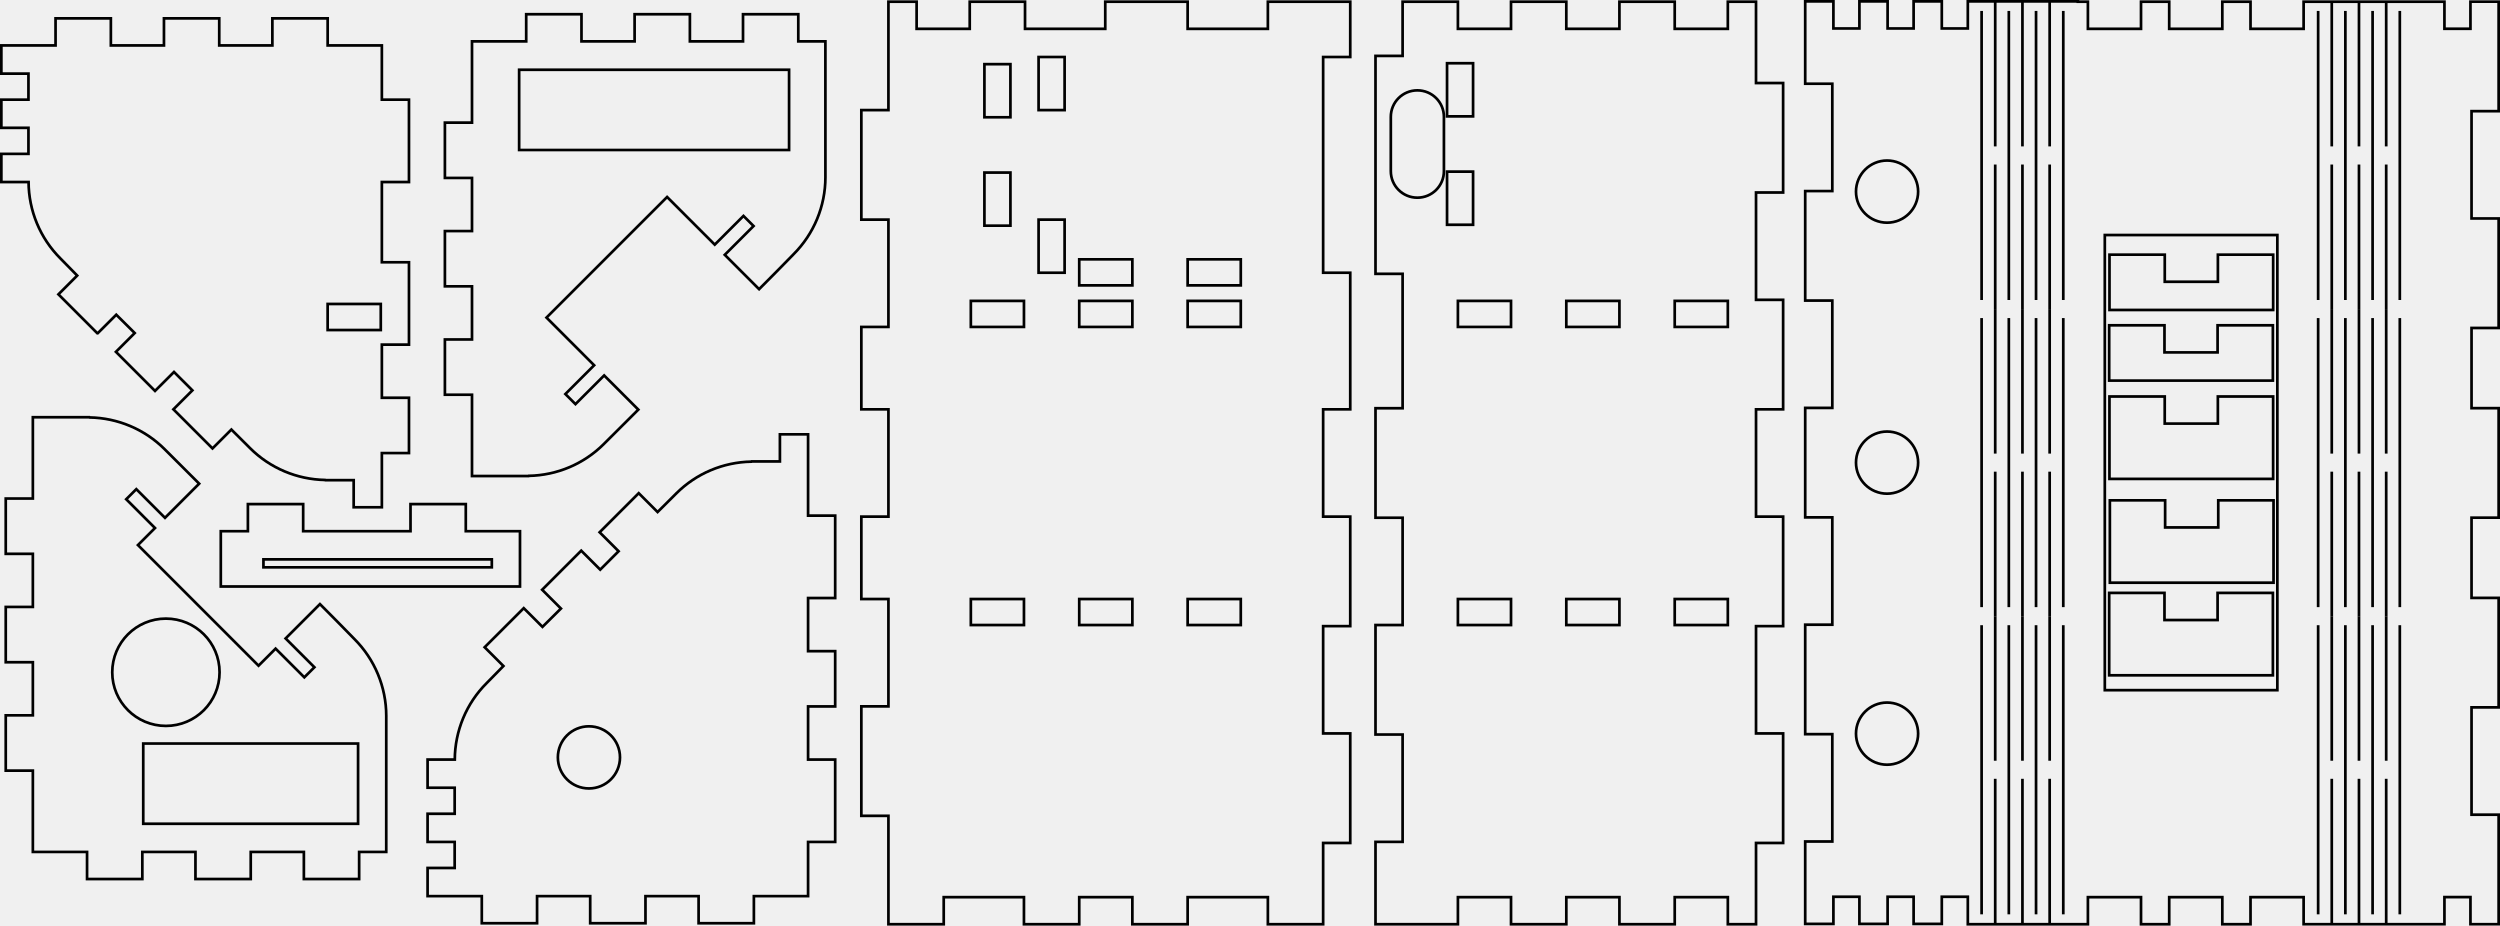
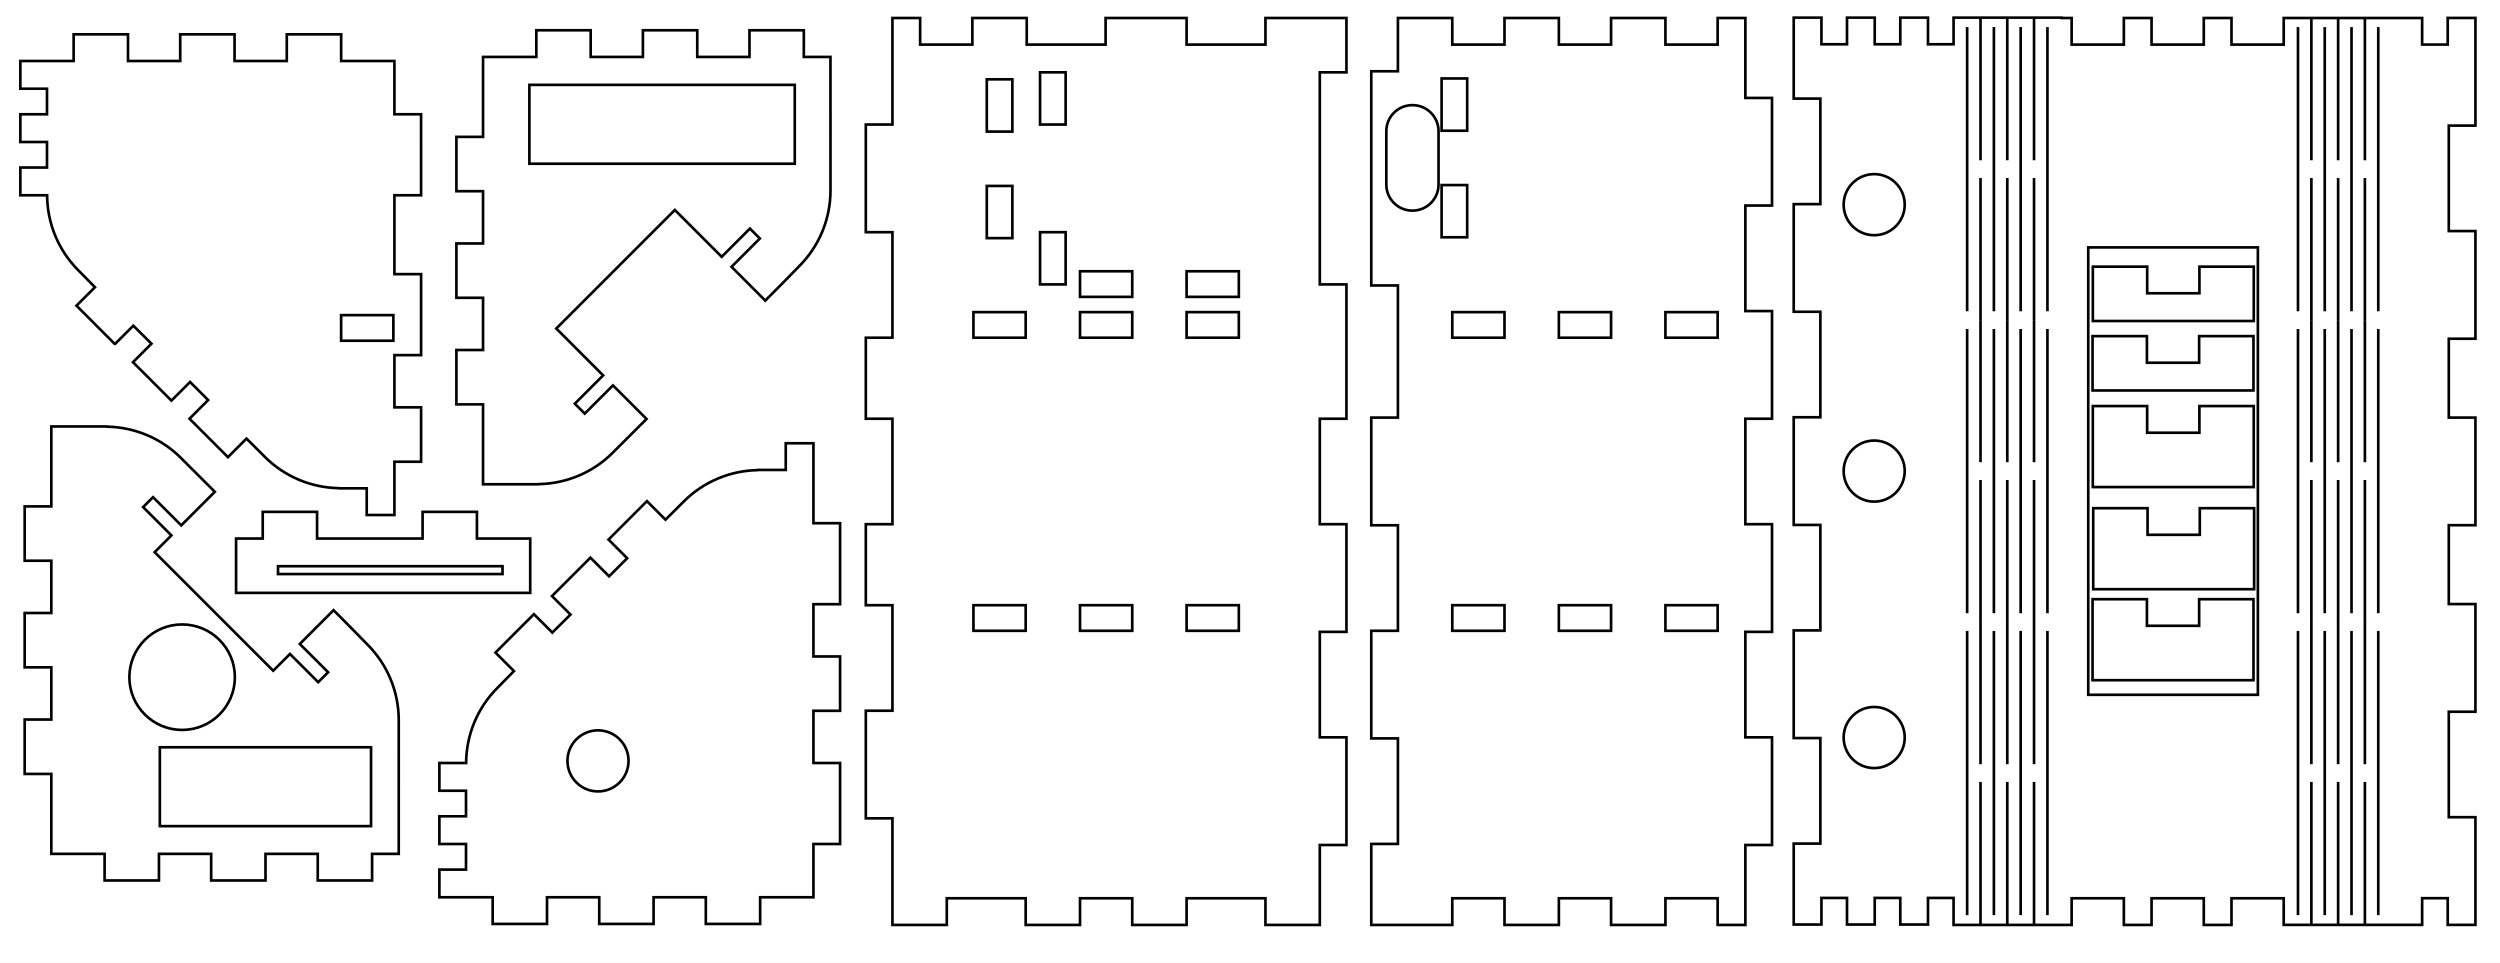
- <svg xmlns="http://www.w3.org/2000/svg" width="276.738mm" height="102.46mm" viewBox="0 0 276.738 102.46" version="1.1" id="svg8">
+ <svg xmlns="http://www.w3.org/2000/svg" width="281.496mm" height="108.403mm" viewBox="0 0 281.496 108.403" version="1.1" id="svg8">
  <defs id="defs2" />
-   <g id="layer1" transform="translate(-119.4711,-425.5609)">
+   <rect style="fill:#ffffff;fill-opacity:1;stroke-width:10;stroke-linecap:round" id="rect345" width="281.496" height="108.403" x="0" y="0" ry="1.7583091e-06" />
+   <g id="layer1" transform="translate(-117.3293,-423.7259)">
    <g id="g8149" transform="rotate(90,257.8398,476.791)">
      <path style="color:#000000;opacity:1;fill:none;stroke:#000000;stroke-width:0.3;stroke-linecap:round;stroke-dasharray:none;stroke-opacity:1" d="m 290.449,546.529 c 1.901,-3e-5 3.439,1.539 3.439,3.439 3e-5,1.901 -1.539,3.439 -3.439,3.439 -1.9,-2.5e-4 -3.439,-1.539 -3.439,-3.439 -3e-5,-1.9 1.539,-3.439 3.439,-3.439 z" id="path8145" />
      <path style="color:#000000;opacity:1;fill:none;stroke:#000000;stroke-width:0.3;stroke-linecap:round;stroke-dasharray:none;stroke-opacity:1" d="m 263.689,522.709 v 3 H 257.75 254.689 v 3.119 h 3 v 3.146 l 0.018,0.018 c 0.001,10e-4 0.003,0.003 0.004,0.004 0.057,3.118 1.312,6.092 3.516,8.299 l 0.002,0.002 v 0.002 c 0.004,0.003 0.008,0.006 0.012,0.01 0.674,0.682 1.36,1.37 2.049,2.059 l -2.088,2.088 4.328,4.328 2.1,-2.1 c 0.681,0.678 1.36,1.355 2.037,2.035 l -2.102,2.102 4.328,4.326 2.08,-2.08 c 0.676,0.683 1.353,1.364 2.029,2.045 l -2.072,2.072 4.326,4.328 2.078,-2.078 c 0.62,0.611 1.241,1.221 1.863,1.826 0.011,0.011 0.022,0.02 0.033,0.031 v 0.002 c 2.245,2.248 5.284,3.505 8.459,3.525 v 3.01 h 3.119 v -2.998 h 2.881 v 2.998 h 3.119 v -2.998 h 2.881 v 2.998 h 3.119 v -0.059 -3 -2.941 h 3 v -6.119 h -3 v -5.881 h 3 v -6.119 h -3 v -5.881 h 3 v -6.119 h -3 v -2.939 -3.061 h -6 v -3 h -9.119 v 3 h -5.881 v -3 h -6.119 v 3 h -5.881 v -3 z" id="rect1558-21-7-8-7-2-7" />
    </g>
    <g id="g8113" transform="rotate(90,257.8398,476.791)">
      <path style="color:#000000;opacity:1;fill:none;stroke:#000000;stroke-width:0.3;stroke-linecap:round;stroke-dasharray:none;stroke-opacity:1" d="m 225.711,503.311 h 5.879 v 2.879 h -5.879 z" id="path8098" />
      <path style="color:#000000;opacity:1;fill:none;stroke:#000000;stroke-width:0.3;stroke-linecap:round;stroke-dasharray:none;stroke-opacity:1" d="m 213.711,503.311 h 5.879 v 2.879 h -5.879 z" id="path8096" />
      <path style="color:#000000;opacity:1;fill:none;stroke:#000000;stroke-width:0.3;stroke-linecap:round;stroke-dasharray:none;stroke-opacity:1" d="m 272.92,501.812 h 2.879 v 5.881 h -2.879 z" id="path8090" />
      <path style="color:#000000;opacity:1;fill:none;stroke:#000000;stroke-width:0.3;stroke-linecap:round;stroke-dasharray:none;stroke-opacity:1" d="m 239.918,501.812 h 2.881 v 5.881 h -2.881 z" id="path8088" />
      <path style="color:#000000;opacity:1;fill:none;stroke:#000000;stroke-width:0.3;stroke-linecap:round;stroke-dasharray:none;stroke-opacity:1" d="m 230.92,497.312 h 5.879 v 2.881 h -5.879 z" id="path8082" />
      <path style="color:#000000;opacity:1;fill:none;stroke:#000000;stroke-width:0.3;stroke-linecap:round;stroke-dasharray:none;stroke-opacity:1" d="m 212.92,497.312 h 5.879 v 2.881 h -5.879 z" id="path8080" />
      <path style="color:#000000;opacity:1;fill:none;stroke:#000000;stroke-width:0.3;stroke-linecap:round;stroke-dasharray:none;stroke-opacity:1" d="m 272.92,489.812 h 2.879 v 5.881 h -2.879 z" id="path8074" />
      <path style="color:#000000;opacity:1;fill:none;stroke:#000000;stroke-width:0.3;stroke-linecap:round;stroke-dasharray:none;stroke-opacity:1" d="m 239.918,489.812 h 2.881 v 5.881 h -2.881 z" id="path8072" />
      <path style="color:#000000;opacity:1;fill:none;stroke:#000000;stroke-width:0.3;stroke-linecap:round;stroke-dasharray:none;stroke-opacity:1" d="m 238.199,489.812 v 5.881 h -2.881 v -5.879 z" id="path8070" />
      <path style="color:#000000;opacity:1;fill:none;stroke:#000000;stroke-width:0.3;stroke-linecap:round;stroke-dasharray:none;stroke-opacity:1" d="m 272.92,477.812 h 2.879 v 5.881 h -2.879 z" id="path8062" />
      <path style="color:#000000;opacity:1;fill:none;stroke:#000000;stroke-width:0.3;stroke-linecap:round;stroke-dasharray:none;stroke-opacity:1" d="m 239.918,477.812 h 2.881 v 5.881 h -2.881 z" id="path8060" />
      <path style="color:#000000;opacity:1;fill:none;stroke:#000000;stroke-width:0.3;stroke-linecap:round;stroke-dasharray:none;stroke-opacity:1" d="m 235.318,477.812 h 2.881 v 5.881 h -2.881 z" id="path8058" />
      <path style="color:#000000;opacity:1;fill:none;stroke:#000000;stroke-width:0.3;stroke-linecap:round;stroke-dasharray:none;stroke-opacity:1" d="m 206.799,465.693 v 0.061 3 6.059 h 3 v 8.881 h -3 v 9.119 h 3 v 8.881 h -3 v 6.121 h 3 v 5.879 h -3 v 3.121 h 12 v 2.998 h 12.121 v -2.998 h 11.879 v 2.998 h 9.121 v -2.998 h 11.879 v 2.998 h 9.121 v -2.998 h 11.879 v 2.998 h 12.121 v -2.998 h 12 v -6.121 h -3 v -8.881 h 3 v -6.119 h -3 v -5.881 h 3 v -6.119 h -3 v -8.881 h 3 v -6.119 h -9 v -3 h -12.121 v 3 h -11.879 v -3 h -12.121 v 3 h -11.879 v -3 h -15.121 v 3 h -23.879 v -3 z" id="rect1158-6-4" />
    </g>
    <g id="g8042" transform="rotate(90,257.8398,476.791)">
      <path style="color:#000000;opacity:1;fill:none;stroke:#000000;stroke-width:0.3;stroke-linecap:round;stroke-dasharray:none;stroke-opacity:1" d="m 219.551,455.324 h 6 c 1.63,0 2.941,1.312 2.941,2.941 0,1.63 -1.312,2.939 -2.941,2.939 h -6 c -1.63,0 -2.939,-1.31 -2.939,-2.939 0,-1.63 1.31,-2.941 2.939,-2.941 z" id="path7878" />
      <path style="color:#000000;opacity:1;fill:none;stroke:#000000;stroke-width:0.3;stroke-linecap:round;stroke-dasharray:none;stroke-opacity:1" d="m 225.611,452.098 h 5.881 v 2.881 h -5.881 z" id="path7874" />
      <path style="color:#000000;opacity:1;fill:none;stroke:#000000;stroke-width:0.3;stroke-linecap:round;stroke-dasharray:none;stroke-opacity:1" d="m 213.611,452.098 h 5.881 v 2.881 h -5.881 z" id="path7872" />
      <path style="color:#000000;opacity:1;fill:none;stroke:#000000;stroke-width:0.3;stroke-linecap:round;stroke-dasharray:none;stroke-opacity:1" d="m 272.92,447.898 h 2.879 v 5.879 h -2.879 z" id="path7866" />
      <path style="color:#000000;opacity:1;fill:none;stroke:#000000;stroke-width:0.3;stroke-linecap:round;stroke-dasharray:none;stroke-opacity:1" d="m 239.918,447.898 h 2.881 v 5.879 h -2.881 z" id="path7864" />
      <path style="color:#000000;opacity:1;fill:none;stroke:#000000;stroke-width:0.3;stroke-linecap:round;stroke-dasharray:none;stroke-opacity:1" d="m 272.92,435.898 h 2.879 v 5.879 h -2.879 z" id="path7858" />
      <path style="color:#000000;opacity:1;fill:none;stroke:#000000;stroke-width:0.3;stroke-linecap:round;stroke-dasharray:none;stroke-opacity:1" d="m 239.918,435.898 h 2.881 v 5.879 h -2.881 z" id="path7856" />
      <path style="color:#000000;opacity:1;fill:none;stroke:#000000;stroke-width:0.3;stroke-linecap:round;stroke-dasharray:none;stroke-opacity:1" d="m 272.92,423.898 h 2.879 v 5.879 h -2.879 z" id="path7850" />
      <path style="color:#000000;opacity:1;fill:none;stroke:#000000;stroke-width:0.3;stroke-linecap:round;stroke-dasharray:none;stroke-opacity:1" d="m 239.918,423.898 h 2.881 v 5.879 h -2.881 z" id="path7848" />
      <path style="color:#000000;opacity:1;fill:none;stroke:#000000;stroke-width:0.3;stroke-linecap:round;stroke-dasharray:none;stroke-opacity:1" d="m 215.799,417.777 v 0.061 2.939 h -9 v 3.121 h 3 v 5.879 h -3 v 6.121 h 3 v 5.879 h -3 v 6.121 h 3 v 5.879 h -3 v 6.121 h 6 v 3 h 24.121 v -3 h 14.879 v 3 h 12.121 v -3 h 11.879 v 3 h 12.121 v -3 h 11.879 v 3 h 9.121 v -3.061 -6.061 h -3 v -5.879 h 3 v -6.121 h -3 v -5.879 h 3 v -6.121 h -3 v -5.879 h 3 v -3.121 h -9 v -3 h -12.121 v 3 h -11.879 v -3 h -12.121 v 3 h -11.879 v -3 h -12.121 v 3 h -11.879 v -3 z" id="rect1160-1-0" />
    </g>
    <g id="g8165" transform="rotate(90,257.8398,476.791)">
      <path style="color:#000000;opacity:1;fill:none;stroke:#000000;stroke-width:0.3;stroke-linecap:round;stroke-dasharray:none;stroke-opacity:1" d="m 268.531,560.719 h 0.881 v 25.279 h -0.881 z" id="path8161" />
      <path style="color:#000000;opacity:1;fill:none;stroke:#000000;stroke-width:0.3;stroke-linecap:round;stroke-dasharray:none;stroke-opacity:1" d="m 265.412,557.6 v 6 h -3 v 6.119 h 3 v 11.881 h -3 v 6.119 h 3 v 3 h 6.119 v -33.119 h -0.06 z" id="rect2483-4-2-9-2-7" />
    </g>
    <g id="g8181" transform="rotate(90,257.8398,476.791)">
      <path style="color:#000000;opacity:1;fill:none;stroke:#000000;stroke-width:0.3;stroke-linecap:round;stroke-dasharray:none;stroke-opacity:1" d="m 240.26,573.01 h 2.881 v 5.881 h -2.881 z" id="path8177" />
      <path style="color:#000000;opacity:1;fill:none;stroke:#000000;stroke-width:0.3;stroke-linecap:round;stroke-dasharray:none;stroke-opacity:1" d="m 217.641,569.889 v 3.002 h -6 v 3.059 2.939 h -3 v 6.121 h 3 v 5.881 h -3 v 6.119 h 3 v 5.879 h -3 v 6.121 h 3 v 2.939 3.061 h 3.121 v -3 h 2.879 v 3 h 3.121 v -3 h 2.879 v 3 h 3.119 v -0.061 -2.951 c 3.176,-0.019 6.214,-1.277 8.459,-3.525 0.011,-0.011 0.022,-0.022 0.033,-0.033 0.623,-0.605 1.243,-1.215 1.863,-1.826 l 2.078,2.078 4.303,-4.301 v -0.051 l -2.049,-2.049 c 0.676,-0.68 1.353,-1.36 2.029,-2.043 l 2.082,2.08 4.326,-4.328 -2.098,-2.1 c 0.677,-0.68 1.355,-1.359 2.035,-2.037 l 2.1,2.102 4.328,-4.328 -2.09,-2.09 c 0.689,-0.69 1.376,-1.376 2.051,-2.059 l 0.002,-0.002 c 0.003,-0.003 0.005,-0.005 0.008,-0.008 l 0.002,-0.002 c 2.204,-2.208 3.461,-5.182 3.518,-8.301 6.8e-4,-6.7e-4 0.001,-10e-4 0.002,-0.002 l 0.018,-0.018 v -3.146 h 3.002 v -3.119 h -3.061 -2.939 v -3.002 h -6.121 v 3.002 h -5.881 v -3.002 h -9.119 v 3.002 h -8.881 v -3.002 z" id="rect1558-21-7-8-7-7-0-5" />
    </g>
    <g id="g8030" transform="rotate(90,257.8398,476.791)">
      <path style="color:#000000;opacity:1;fill:none;stroke:#000000;stroke-width:0.3;stroke-linecap:round;stroke-dasharray:none;stroke-opacity:1" d="m 287.818,402.832 c 1.9,-3e-5 3.441,1.539 3.441,3.439 2e-5,1.901 -1.541,3.439 -3.441,3.439 -1.901,2e-5 -3.439,-1.539 -3.439,-3.439 2.5e-4,-1.9 1.539,-3.439 3.439,-3.439 z" id="path7794" />
      <path style="color:#000000;opacity:1;fill:none;stroke:#000000;stroke-width:0.3;stroke-linecap:round;stroke-dasharray:none;stroke-opacity:1" d="m 257.818,402.832 c 1.9,-2e-5 3.439,1.539 3.439,3.439 2e-5,1.901 -1.539,3.439 -3.439,3.439 -1.901,2e-5 -3.439,-1.539 -3.439,-3.439 2.5e-4,-1.9 1.539,-3.439 3.439,-3.439 z" id="path7792" />
      <path style="color:#000000;opacity:1;fill:none;stroke:#000000;stroke-width:0.3;stroke-linecap:round;stroke-dasharray:none;stroke-opacity:1" d="m 227.82,402.832 c 1.9,-2e-5 3.439,1.539 3.439,3.439 2e-5,1.901 -1.539,3.439 -3.439,3.439 -1.901,2e-5 -3.441,-1.539 -3.441,-3.439 2.5e-4,-1.9 1.541,-3.439 3.441,-3.439 z" id="path7790" />
      <path style="color:#000000;opacity:1;fill:none;stroke:#000000;stroke-width:0.3;stroke-linecap:round;stroke-dasharray:none;stroke-opacity:1" d="m 232.629,363.068 h 50.379 v 19.1 h -50.379 z" id="path7782" />
      <path style="color:#000000;opacity:1;fill:none;stroke:#000000;stroke-width:0.3;stroke-linecap:round;stroke-dasharray:none;stroke-opacity:1" d="m 206.793,338.572 v 0.06 3.061 h 0.066 2.934 v 2.879 h -2.994 v 3.475 12.113 h 3 v 5.879 h -3 v 3.121 h 3 v 5.879 h -3 v 3.121 h 3 v 5.879 h -3 v 1.115 h -0.039 v 12.178 h 3 v 2.881 h -3 v 3.119 h 3 v 2.879 h -3 v 3.121 h 3 v 2.879 h -3 v 3.121 h 9.119 v -3 h 11.881 v 3 h 12.119 v -3 h 11.881 v 3 h 12.119 v -3 h 11.881 v 3 h 12.119 v -3 h 11.881 v 3 h 9.119 v -3.121 h -3 v -2.879 h 3 v -3.121 h -3 v -2.879 h 3 v -3.119 h -3 v -2.881 h 2.939 0.102 v -12.117 -1.176 h -3 v -5.879 h 3 v -3.121 h -3 v -5.879 h 3 v -3.121 h -3 v -5.879 h 2.994 v -12.113 -3.475 h -3 v -2.879 h 3 v -3.121 h -12.121 v 3 h -11.879 v -3 h -12.121 v 3 h -8.879 v -3 h -12.121 v 3 h -8.879 v -3 h -12.121 v 3 h -11.879 v -3 z" id="rect817-8-2" />
      <path style="opacity:1;fill:none;stroke:#000000;stroke-width:0.3;stroke-linecap:butt;stroke-linejoin:miter;stroke-dasharray:none;stroke-opacity:1" d="m 207.819,395.805 h 32" id="path960-2-6-2-6" />
      <path style="opacity:1;fill:none;stroke:#000000;stroke-width:0.3;stroke-linecap:butt;stroke-linejoin:miter;stroke-dasharray:none;stroke-opacity:1" d="m 206.819,394.299 h 16" id="path962-8-9-9-2" />
      <path style="opacity:1;fill:none;stroke:#000000;stroke-width:0.3;stroke-linecap:butt;stroke-linejoin:miter;stroke-dasharray:none;stroke-opacity:1" d="m 224.819,394.299 h 16" id="path962-5-9-3-3-9" />
      <path style="opacity:1;fill:none;stroke:#000000;stroke-width:0.3;stroke-linecap:butt;stroke-linejoin:miter;stroke-dasharray:none;stroke-opacity:1" d="m 207.819,392.792 h 32" id="path960-3-7-7-1-9" />
      <path style="opacity:1;fill:none;stroke:#000000;stroke-width:0.3;stroke-linecap:butt;stroke-linejoin:miter;stroke-dasharray:none;stroke-opacity:1" d="m 206.819,391.285 h 16" id="path962-56-3-4-9-0" />
      <path style="opacity:1;fill:none;stroke:#000000;stroke-width:0.3;stroke-linecap:butt;stroke-linejoin:miter;stroke-dasharray:none;stroke-opacity:1" d="m 224.819,391.285 h 16" id="path962-5-2-6-5-4-8" />
      <path style="opacity:1;fill:none;stroke:#000000;stroke-width:0.3;stroke-linecap:butt;stroke-linejoin:miter;stroke-dasharray:none;stroke-opacity:1" d="m 207.819,389.779 h 32" id="path960-9-1-2-7-1" />
      <path style="opacity:1;fill:none;stroke:#000000;stroke-width:0.3;stroke-linecap:butt;stroke-linejoin:miter;stroke-dasharray:none;stroke-opacity:1" d="m 206.819,388.272 h 16" id="path962-1-29-5-8-3" />
      <path style="opacity:1;fill:none;stroke:#000000;stroke-width:0.3;stroke-linecap:butt;stroke-linejoin:miter;stroke-dasharray:none;stroke-opacity:1" d="m 224.819,388.272 h 16" id="path962-5-27-3-4-4-1" />
      <path style="opacity:1;fill:none;stroke:#000000;stroke-width:0.3;stroke-linecap:butt;stroke-linejoin:miter;stroke-dasharray:none;stroke-opacity:1" d="m 207.819,386.765 h 32" id="path960-3-0-1-7-5-1" />
      <path style="opacity:1;fill:none;stroke:#000000;stroke-width:0.3;stroke-linecap:butt;stroke-linejoin:miter;stroke-dasharray:none;stroke-opacity:1" d="m 241.819,395.805 h 32" id="path960-2-4-4-3-0" />
      <path style="opacity:1;fill:none;stroke:#000000;stroke-width:0.3;stroke-linecap:butt;stroke-linejoin:miter;stroke-dasharray:none;stroke-opacity:1" d="m 240.819,394.299 h 16" id="path962-8-7-3-6-3" />
      <path style="opacity:1;fill:none;stroke:#000000;stroke-width:0.3;stroke-linecap:butt;stroke-linejoin:miter;stroke-dasharray:none;stroke-opacity:1" d="m 258.819,394.299 h 16" id="path962-5-9-8-07-10-4" />
      <path style="opacity:1;fill:none;stroke:#000000;stroke-width:0.3;stroke-linecap:butt;stroke-linejoin:miter;stroke-dasharray:none;stroke-opacity:1" d="m 241.819,392.792 h 32" id="path960-3-7-4-8-6-0" />
      <path style="opacity:1;fill:none;stroke:#000000;stroke-width:0.3;stroke-linecap:butt;stroke-linejoin:miter;stroke-dasharray:none;stroke-opacity:1" d="m 240.819,391.285 h 16" id="path962-56-3-5-6-3-3" />
      <path style="opacity:1;fill:none;stroke:#000000;stroke-width:0.3;stroke-linecap:butt;stroke-linejoin:miter;stroke-dasharray:none;stroke-opacity:1" d="m 258.819,391.285 h 16" id="path962-5-2-6-0-8-2-9" />
      <path style="opacity:1;fill:none;stroke:#000000;stroke-width:0.3;stroke-linecap:butt;stroke-linejoin:miter;stroke-dasharray:none;stroke-opacity:1" d="m 241.819,389.779 h 32" id="path960-9-1-3-8-0-1" />
      <path style="opacity:1;fill:none;stroke:#000000;stroke-width:0.3;stroke-linecap:butt;stroke-linejoin:miter;stroke-dasharray:none;stroke-opacity:1" d="m 240.819,388.272 h 16" id="path962-1-29-6-43-6-9" />
      <path style="opacity:1;fill:none;stroke:#000000;stroke-width:0.3;stroke-linecap:butt;stroke-linejoin:miter;stroke-dasharray:none;stroke-opacity:1" d="m 258.819,388.272 h 16" id="path962-5-27-3-1-1-1-6" />
      <path style="opacity:1;fill:none;stroke:#000000;stroke-width:0.3;stroke-linecap:butt;stroke-linejoin:miter;stroke-dasharray:none;stroke-opacity:1" d="m 241.819,386.765 h 32" id="path960-3-0-1-0-4-5-9" />
      <path style="opacity:1;fill:none;stroke:#000000;stroke-width:0.3;stroke-linecap:butt;stroke-linejoin:miter;stroke-dasharray:none;stroke-opacity:1" d="m 275.819,395.805 h 32" id="path960-2-4-3-9-54-3" />
      <path style="opacity:1;fill:none;stroke:#000000;stroke-width:0.3;stroke-linecap:butt;stroke-linejoin:miter;stroke-dasharray:none;stroke-opacity:1" d="m 274.819,394.299 h 16" id="path962-8-7-2-2-7-3" />
      <path style="opacity:1;fill:none;stroke:#000000;stroke-width:0.3;stroke-linecap:butt;stroke-linejoin:miter;stroke-dasharray:none;stroke-opacity:1" d="m 292.819,394.299 h 16" id="path962-5-9-8-0-0-6-8" />
      <path style="opacity:1;fill:none;stroke:#000000;stroke-width:0.3;stroke-linecap:butt;stroke-linejoin:miter;stroke-dasharray:none;stroke-opacity:1" d="m 275.819,392.792 h 32" id="path960-3-7-4-6-6-5-0" />
      <path style="opacity:1;fill:none;stroke:#000000;stroke-width:0.3;stroke-linecap:butt;stroke-linejoin:miter;stroke-dasharray:none;stroke-opacity:1" d="m 274.819,391.285 h 16" id="path962-56-3-5-1-8-6-5" />
      <path style="opacity:1;fill:none;stroke:#000000;stroke-width:0.3;stroke-linecap:butt;stroke-linejoin:miter;stroke-dasharray:none;stroke-opacity:1" d="m 292.819,391.285 h 16" id="path962-5-2-6-0-5-9-9-6" />
      <path style="opacity:1;fill:none;stroke:#000000;stroke-width:0.3;stroke-linecap:butt;stroke-linejoin:miter;stroke-dasharray:none;stroke-opacity:1" d="m 275.819,389.779 h 32" id="path960-9-1-3-5-2-3-6" />
      <path style="opacity:1;fill:none;stroke:#000000;stroke-width:0.3;stroke-linecap:butt;stroke-linejoin:miter;stroke-dasharray:none;stroke-opacity:1" d="m 274.819,388.272 h 16" id="path962-1-29-6-4-6-7-4" />
      <path style="opacity:1;fill:none;stroke:#000000;stroke-width:0.3;stroke-linecap:butt;stroke-linejoin:miter;stroke-dasharray:none;stroke-opacity:1" d="m 292.819,388.272 h 16" id="path962-5-27-3-1-7-6-4-0" />
      <path style="opacity:1;fill:none;stroke:#000000;stroke-width:0.3;stroke-linecap:butt;stroke-linejoin:miter;stroke-dasharray:none;stroke-opacity:1" d="m 275.819,386.765 h 32" id="path960-3-0-1-0-6-4-5-0" />
      <path style="opacity:1;fill:none;stroke:#000000;stroke-width:0.3;stroke-linecap:butt;stroke-linejoin:miter;stroke-dasharray:none;stroke-opacity:1" d="m 207.819,358.552 h 32" id="path960-2-6-9-0-4" />
      <path style="opacity:1;fill:none;stroke:#000000;stroke-width:0.3;stroke-linecap:butt;stroke-linejoin:miter;stroke-dasharray:none;stroke-opacity:1" d="m 206.819,357.045 h 16" id="path962-8-9-7-6-6" />
      <path style="opacity:1;fill:none;stroke:#000000;stroke-width:0.3;stroke-linecap:butt;stroke-linejoin:miter;stroke-dasharray:none;stroke-opacity:1" d="m 224.819,357.045 h 16" id="path962-5-9-3-7-8-2" />
      <path style="opacity:1;fill:none;stroke:#000000;stroke-width:0.3;stroke-linecap:butt;stroke-linejoin:miter;stroke-dasharray:none;stroke-opacity:1" d="m 207.819,355.539 h 32" id="path960-3-7-7-6-9-6" />
      <path style="opacity:1;fill:none;stroke:#000000;stroke-width:0.3;stroke-linecap:butt;stroke-linejoin:miter;stroke-dasharray:none;stroke-opacity:1" d="m 206.819,354.032 h 16" id="path962-56-3-4-7-2-7" />
      <path style="opacity:1;fill:none;stroke:#000000;stroke-width:0.3;stroke-linecap:butt;stroke-linejoin:miter;stroke-dasharray:none;stroke-opacity:1" d="m 224.819,354.032 h 16" id="path962-5-2-6-5-3-6-5" />
      <path style="opacity:1;fill:none;stroke:#000000;stroke-width:0.3;stroke-linecap:butt;stroke-linejoin:miter;stroke-dasharray:none;stroke-opacity:1" d="m 207.819,352.525 h 32" id="path960-9-1-2-6-6-6" />
      <path style="opacity:1;fill:none;stroke:#000000;stroke-width:0.3;stroke-linecap:butt;stroke-linejoin:miter;stroke-dasharray:none;stroke-opacity:1" d="m 206.819,351.019 h 16" id="path962-1-29-5-5-4-9" />
      <path style="opacity:1;fill:none;stroke:#000000;stroke-width:0.3;stroke-linecap:butt;stroke-linejoin:miter;stroke-dasharray:none;stroke-opacity:1" d="m 224.819,351.019 h 16" id="path962-5-27-3-4-6-9-8" />
      <path style="opacity:1;fill:none;stroke:#000000;stroke-width:0.3;stroke-linecap:butt;stroke-linejoin:miter;stroke-dasharray:none;stroke-opacity:1" d="m 207.819,349.512 h 32" id="path960-3-0-1-7-3-5-7" />
      <path style="opacity:1;fill:none;stroke:#000000;stroke-width:0.3;stroke-linecap:butt;stroke-linejoin:miter;stroke-dasharray:none;stroke-opacity:1" d="m 241.819,358.552 h 32" id="path960-2-4-4-4-4-2" />
      <path style="opacity:1;fill:none;stroke:#000000;stroke-width:0.3;stroke-linecap:butt;stroke-linejoin:miter;stroke-dasharray:none;stroke-opacity:1" d="m 240.819,357.045 h 16" id="path962-8-7-3-8-8-8" />
      <path style="opacity:1;fill:none;stroke:#000000;stroke-width:0.3;stroke-linecap:butt;stroke-linejoin:miter;stroke-dasharray:none;stroke-opacity:1" d="m 258.819,357.045 h 16" id="path962-5-9-8-07-1-7-2" />
      <path style="opacity:1;fill:none;stroke:#000000;stroke-width:0.3;stroke-linecap:butt;stroke-linejoin:miter;stroke-dasharray:none;stroke-opacity:1" d="m 241.819,355.539 h 32" id="path960-3-7-4-8-2-1-9" />
      <path style="opacity:1;fill:none;stroke:#000000;stroke-width:0.3;stroke-linecap:butt;stroke-linejoin:miter;stroke-dasharray:none;stroke-opacity:1" d="m 240.819,354.032 h 16" id="path962-56-3-5-6-9-7-9" />
      <path style="opacity:1;fill:none;stroke:#000000;stroke-width:0.3;stroke-linecap:butt;stroke-linejoin:miter;stroke-dasharray:none;stroke-opacity:1" d="m 258.819,354.032 h 16" id="path962-5-2-6-0-8-3-2-6" />
      <path style="opacity:1;fill:none;stroke:#000000;stroke-width:0.3;stroke-linecap:butt;stroke-linejoin:miter;stroke-dasharray:none;stroke-opacity:1" d="m 241.819,352.525 h 32" id="path960-9-1-3-8-9-7-0" />
      <path style="opacity:1;fill:none;stroke:#000000;stroke-width:0.3;stroke-linecap:butt;stroke-linejoin:miter;stroke-dasharray:none;stroke-opacity:1" d="m 240.819,351.019 h 16" id="path962-1-29-6-43-0-2-2" />
      <path style="opacity:1;fill:none;stroke:#000000;stroke-width:0.3;stroke-linecap:butt;stroke-linejoin:miter;stroke-dasharray:none;stroke-opacity:1" d="m 258.819,351.019 h 16" id="path962-5-27-3-1-1-8-2-7" />
      <path style="opacity:1;fill:none;stroke:#000000;stroke-width:0.3;stroke-linecap:butt;stroke-linejoin:miter;stroke-dasharray:none;stroke-opacity:1" d="m 241.819,349.512 h 32" id="path960-3-0-1-0-4-8-6-6" />
      <path style="opacity:1;fill:none;stroke:#000000;stroke-width:0.3;stroke-linecap:butt;stroke-linejoin:miter;stroke-dasharray:none;stroke-opacity:1" d="m 275.819,358.552 h 32" id="path960-2-4-3-9-5-1-1" />
      <path style="opacity:1;fill:none;stroke:#000000;stroke-width:0.3;stroke-linecap:butt;stroke-linejoin:miter;stroke-dasharray:none;stroke-opacity:1" d="m 274.819,357.045 h 16" id="path962-8-7-2-2-0-0-3" />
      <path style="opacity:1;fill:none;stroke:#000000;stroke-width:0.3;stroke-linecap:butt;stroke-linejoin:miter;stroke-dasharray:none;stroke-opacity:1" d="m 292.819,357.045 h 16" id="path962-5-9-8-0-0-9-6-2" />
      <path style="opacity:1;fill:none;stroke:#000000;stroke-width:0.3;stroke-linecap:butt;stroke-linejoin:miter;stroke-dasharray:none;stroke-opacity:1" d="m 275.819,355.539 h 32" id="path960-3-7-4-6-6-6-1-1" />
      <path style="opacity:1;fill:none;stroke:#000000;stroke-width:0.3;stroke-linecap:butt;stroke-linejoin:miter;stroke-dasharray:none;stroke-opacity:1" d="m 274.819,354.032 h 16" id="path962-56-3-5-1-8-3-5-5" />
      <path style="opacity:1;fill:none;stroke:#000000;stroke-width:0.3;stroke-linecap:butt;stroke-linejoin:miter;stroke-dasharray:none;stroke-opacity:1" d="m 292.819,354.032 h 16" id="path962-5-2-6-0-5-9-8-9-9" />
      <path style="opacity:1;fill:none;stroke:#000000;stroke-width:0.3;stroke-linecap:butt;stroke-linejoin:miter;stroke-dasharray:none;stroke-opacity:1" d="m 275.819,352.525 h 32" id="path960-9-1-3-5-2-5-4-9" />
      <path style="opacity:1;fill:none;stroke:#000000;stroke-width:0.3;stroke-linecap:butt;stroke-linejoin:miter;stroke-dasharray:none;stroke-opacity:1" d="m 274.819,351.019 h 16" id="path962-1-29-6-4-6-6-9-1" />
      <path style="opacity:1;fill:none;stroke:#000000;stroke-width:0.3;stroke-linecap:butt;stroke-linejoin:miter;stroke-dasharray:none;stroke-opacity:1" d="m 292.819,351.019 h 16" id="path962-5-27-3-1-7-6-1-0-4" />
      <path style="opacity:1;fill:none;stroke:#000000;stroke-width:0.3;stroke-linecap:butt;stroke-linejoin:miter;stroke-dasharray:none;stroke-opacity:1" d="m 275.819,349.512 h 32" id="path960-3-0-1-0-6-4-1-9-9" />
      <path style="color:#000000;opacity:1;fill:none;stroke:#000000;stroke-width:0.3;stroke-linecap:round;stroke-dasharray:none;stroke-opacity:1" d="m 242.619,363.564 v 6.119 h 3 v 5.879 h -3 v 6.121 h 0.059 3.002 3.059 v -18.119 h -3.059 z" id="rect4733-1-8-1" />
      <path style="color:#000000;opacity:1;fill:none;stroke:#000000;stroke-width:0.3;stroke-linecap:round;stroke-dasharray:none;stroke-opacity:1" d="m 234.799,363.531 v 6.119 h 3 v 5.881 h -3 v 6.119 h 0.06 3 3.061 v -18.119 h -3.061 z" id="rect4733-1-1-0" />
      <path style="color:#000000;opacity:1;fill:none;stroke:#000000;stroke-width:0.3;stroke-dasharray:none;stroke-opacity:1" d="m 250.5,363.535 v 6.119 h 3 v 5.881 h -3 v 6.119 h 0.061 2.998 6.061 v -18.119 h -6.061 z" id="rect2564-5-7-8" />
      <path style="color:#000000;opacity:1;fill:none;stroke:#000000;stroke-width:0.3;stroke-dasharray:none;stroke-opacity:1" d="m 272.242,363.562 v 6.121 h 3 v 5.879 h -3 v 6.121 h 0.06 3 6.061 V 363.562 h -6.061 z" id="rect2564-5-75-7" />
      <path style="color:#000000;opacity:1;fill:none;stroke:#000000;stroke-width:0.3;stroke-dasharray:none;stroke-opacity:1" d="m 261.994,363.49 v 6.119 h 3 v 5.881 h -3 v 6.119 h 0.059 3 6.061 v -18.119 h -6.061 z" id="rect2564-5-4-0" />
    </g>
    <g id="g14294" transform="rotate(90,189.857,559.7701)">
      <path style="color:#000000;opacity:1;fill:none;stroke:#000000;stroke-width:0.3;stroke-linecap:round;stroke-dasharray:none;stroke-opacity:1" d="m 63.371,542.809 h 8.881 v 29.881 h -8.881 z" id="path14290" />
      <path style="color:#000000;opacity:1;fill:none;stroke:#000000;stroke-width:0.3;stroke-linecap:round;stroke-dasharray:none;stroke-opacity:1" d="m 60.225,538.789 v 0.059 2.941 h -3.002 v 6.119 h 3.002 v 5.881 h -3.002 v 6.119 h 3.002 v 5.881 h -3.002 v 6.119 h 3.002 v 2.941 3.059 h 9 v 3 h 6.119 v -3 h 5.881 v 3 h 6.119 v -3 h 5.881 v 3 h 6.119 v -3 h 9 v -3.059 -3.207 l -0.018,-0.019 c -0.001,-10e-4 -0.003,-0.003 -0.004,-0.004 -0.058,-3.118 -1.313,-6.09 -3.516,-8.297 l -0.002,-0.002 -0.002,-0.002 c -0.002,-0.002 -0.005,-0.004 -0.008,-0.006 l -0.004,-0.004 c -1.231,-1.245 -2.497,-2.507 -3.758,-3.768 l -0.041,-0.043 -3.783,3.783 3.176,3.176 -1.117,1.117 -3.186,-3.186 -5.277,5.275 -13.35,-13.35 5.275,-5.275 -3.18,-3.18 1.119,-1.117 3.189,3.189 3.801,-3.801 -0.043,-0.043 c -1.257,-1.253 -2.515,-2.501 -3.781,-3.73 -0.011,-0.01 -0.023,-0.021 -0.033,-0.031 -2.26,-2.263 -5.323,-3.534 -8.521,-3.537 z" id="rect1558-21-7-8-7-1-8-9" />
    </g>
    <g id="g14315" transform="rotate(90,164.6967,583.5974)">
      <path style="color:#000000;opacity:1;fill:none;stroke:#000000;stroke-width:0.3;stroke-linecap:round;stroke-dasharray:none;stroke-opacity:1" d="m 81.076,604.518 c 3.281,-8e-5 5.94,2.66 5.939,5.941 8.2e-5,3.281 -2.658,5.94 -5.939,5.939 -3.281,-2e-4 -5.94,-2.658 -5.939,-5.939 -8.2e-5,-3.281 2.658,-5.941 5.939,-5.941 z" id="path14310" />
      <path style="color:#000000;opacity:1;fill:none;stroke:#000000;stroke-width:0.3;stroke-linecap:round;stroke-dasharray:none;stroke-opacity:1" d="m 88.967,589.186 h 8.879 v 23.781 h -8.879 z" id="path14306" />
      <path style="color:#000000;opacity:1;fill:none;stroke:#000000;stroke-width:0.3;stroke-linecap:round;stroke-dasharray:none;stroke-opacity:1" d="m 85.908,586.066 c -3.198,0.003 -6.262,1.274 -8.521,3.537 -0.011,0.011 -0.02,0.021 -0.031,0.031 -1.266,1.23 -2.526,2.477 -3.783,3.73 l -0.043,0.043 3.803,3.801 3.188,-3.189 1.117,1.117 -3.178,3.18 1.889,1.887 -13.352,13.35 -1.887,-1.887 -3.186,3.186 -1.117,-1.117 3.176,-3.176 -3.783,-3.783 -0.043,0.043 c -1.263,1.262 -2.53,2.525 -3.762,3.771 -0.003,0.002 -0.005,0.004 -0.008,0.006 l -0.002,0.002 -0.002,0.002 c -2.203,2.207 -3.456,5.179 -3.514,8.297 -0.002,0.002 -0.004,0.004 -0.006,0.006 l -0.018,0.018 v 3.205 3.061 h 9 v 3 h 6.121 v -3 h 5.879 v 3 h 6.121 v -3 h 5.879 v 3 h 6.121 v -3 h 9 v -3.061 -2.939 h 3 v -6.119 h -3 v -5.881 h 3 v -6.119 h -3 v -5.881 h 3 v -6.119 h -3 v -3 h -0.061 z" id="rect2483-9-5-1" />
    </g>
  </g>
</svg>
